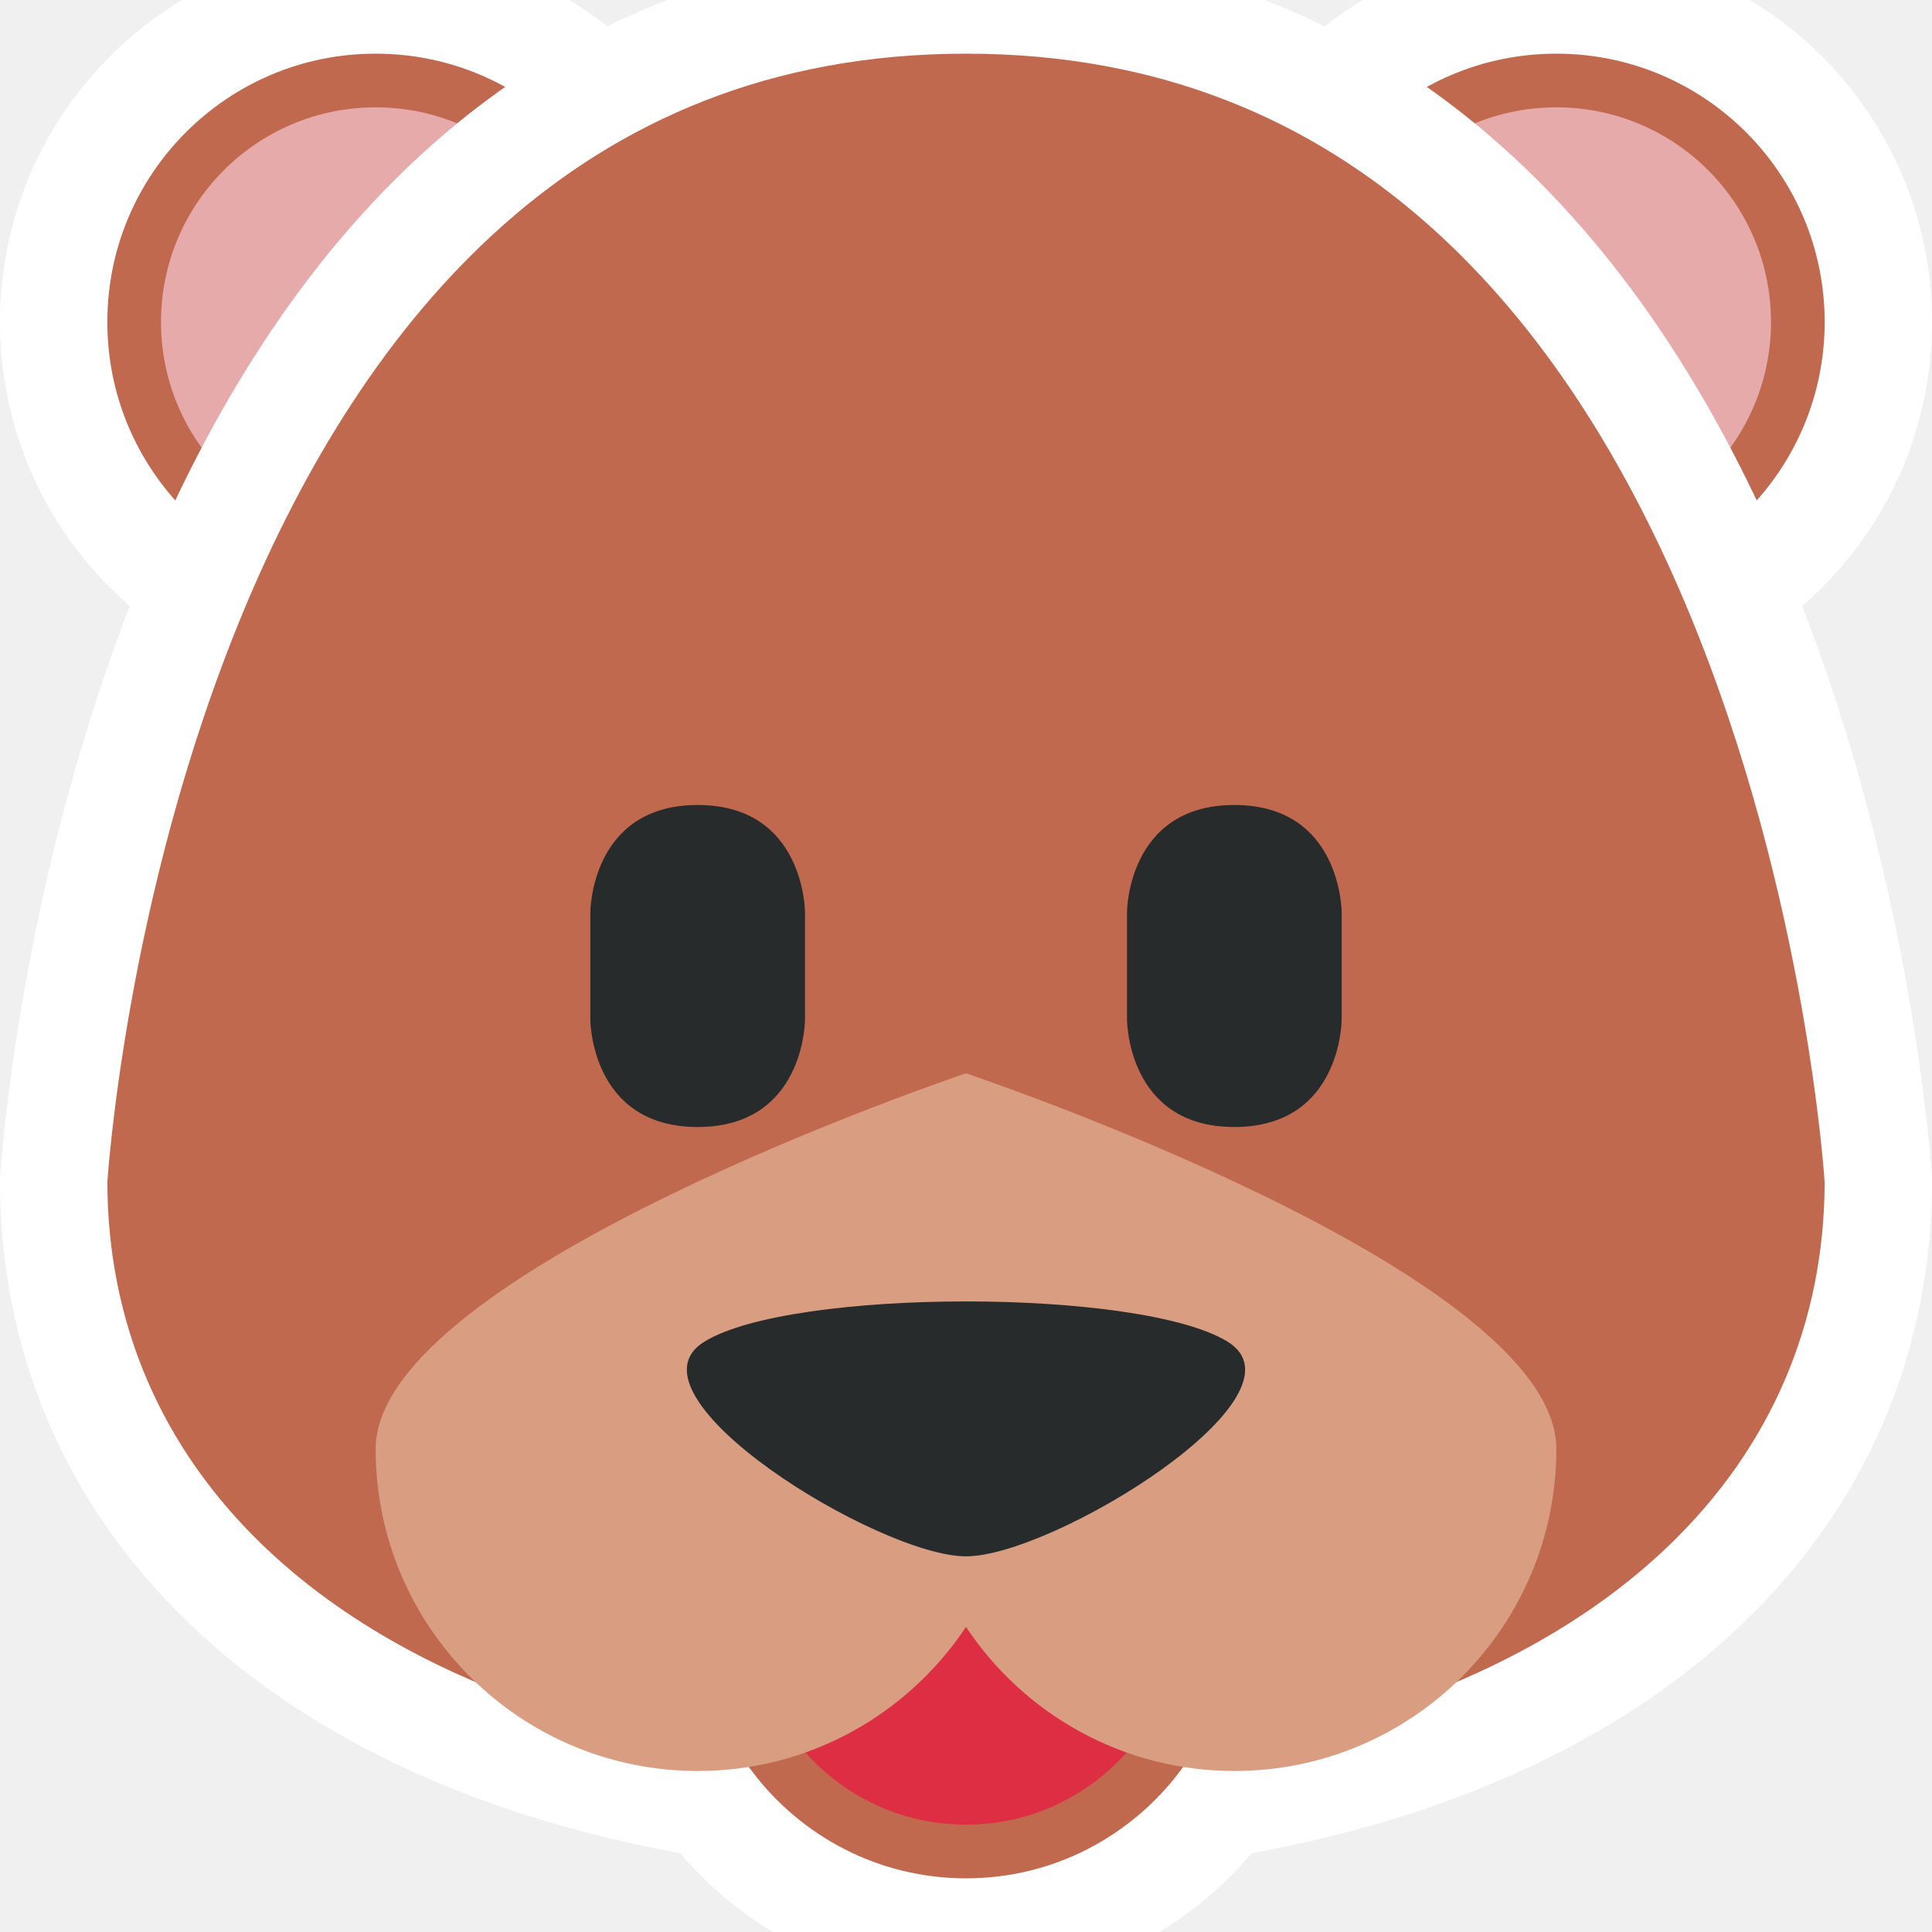
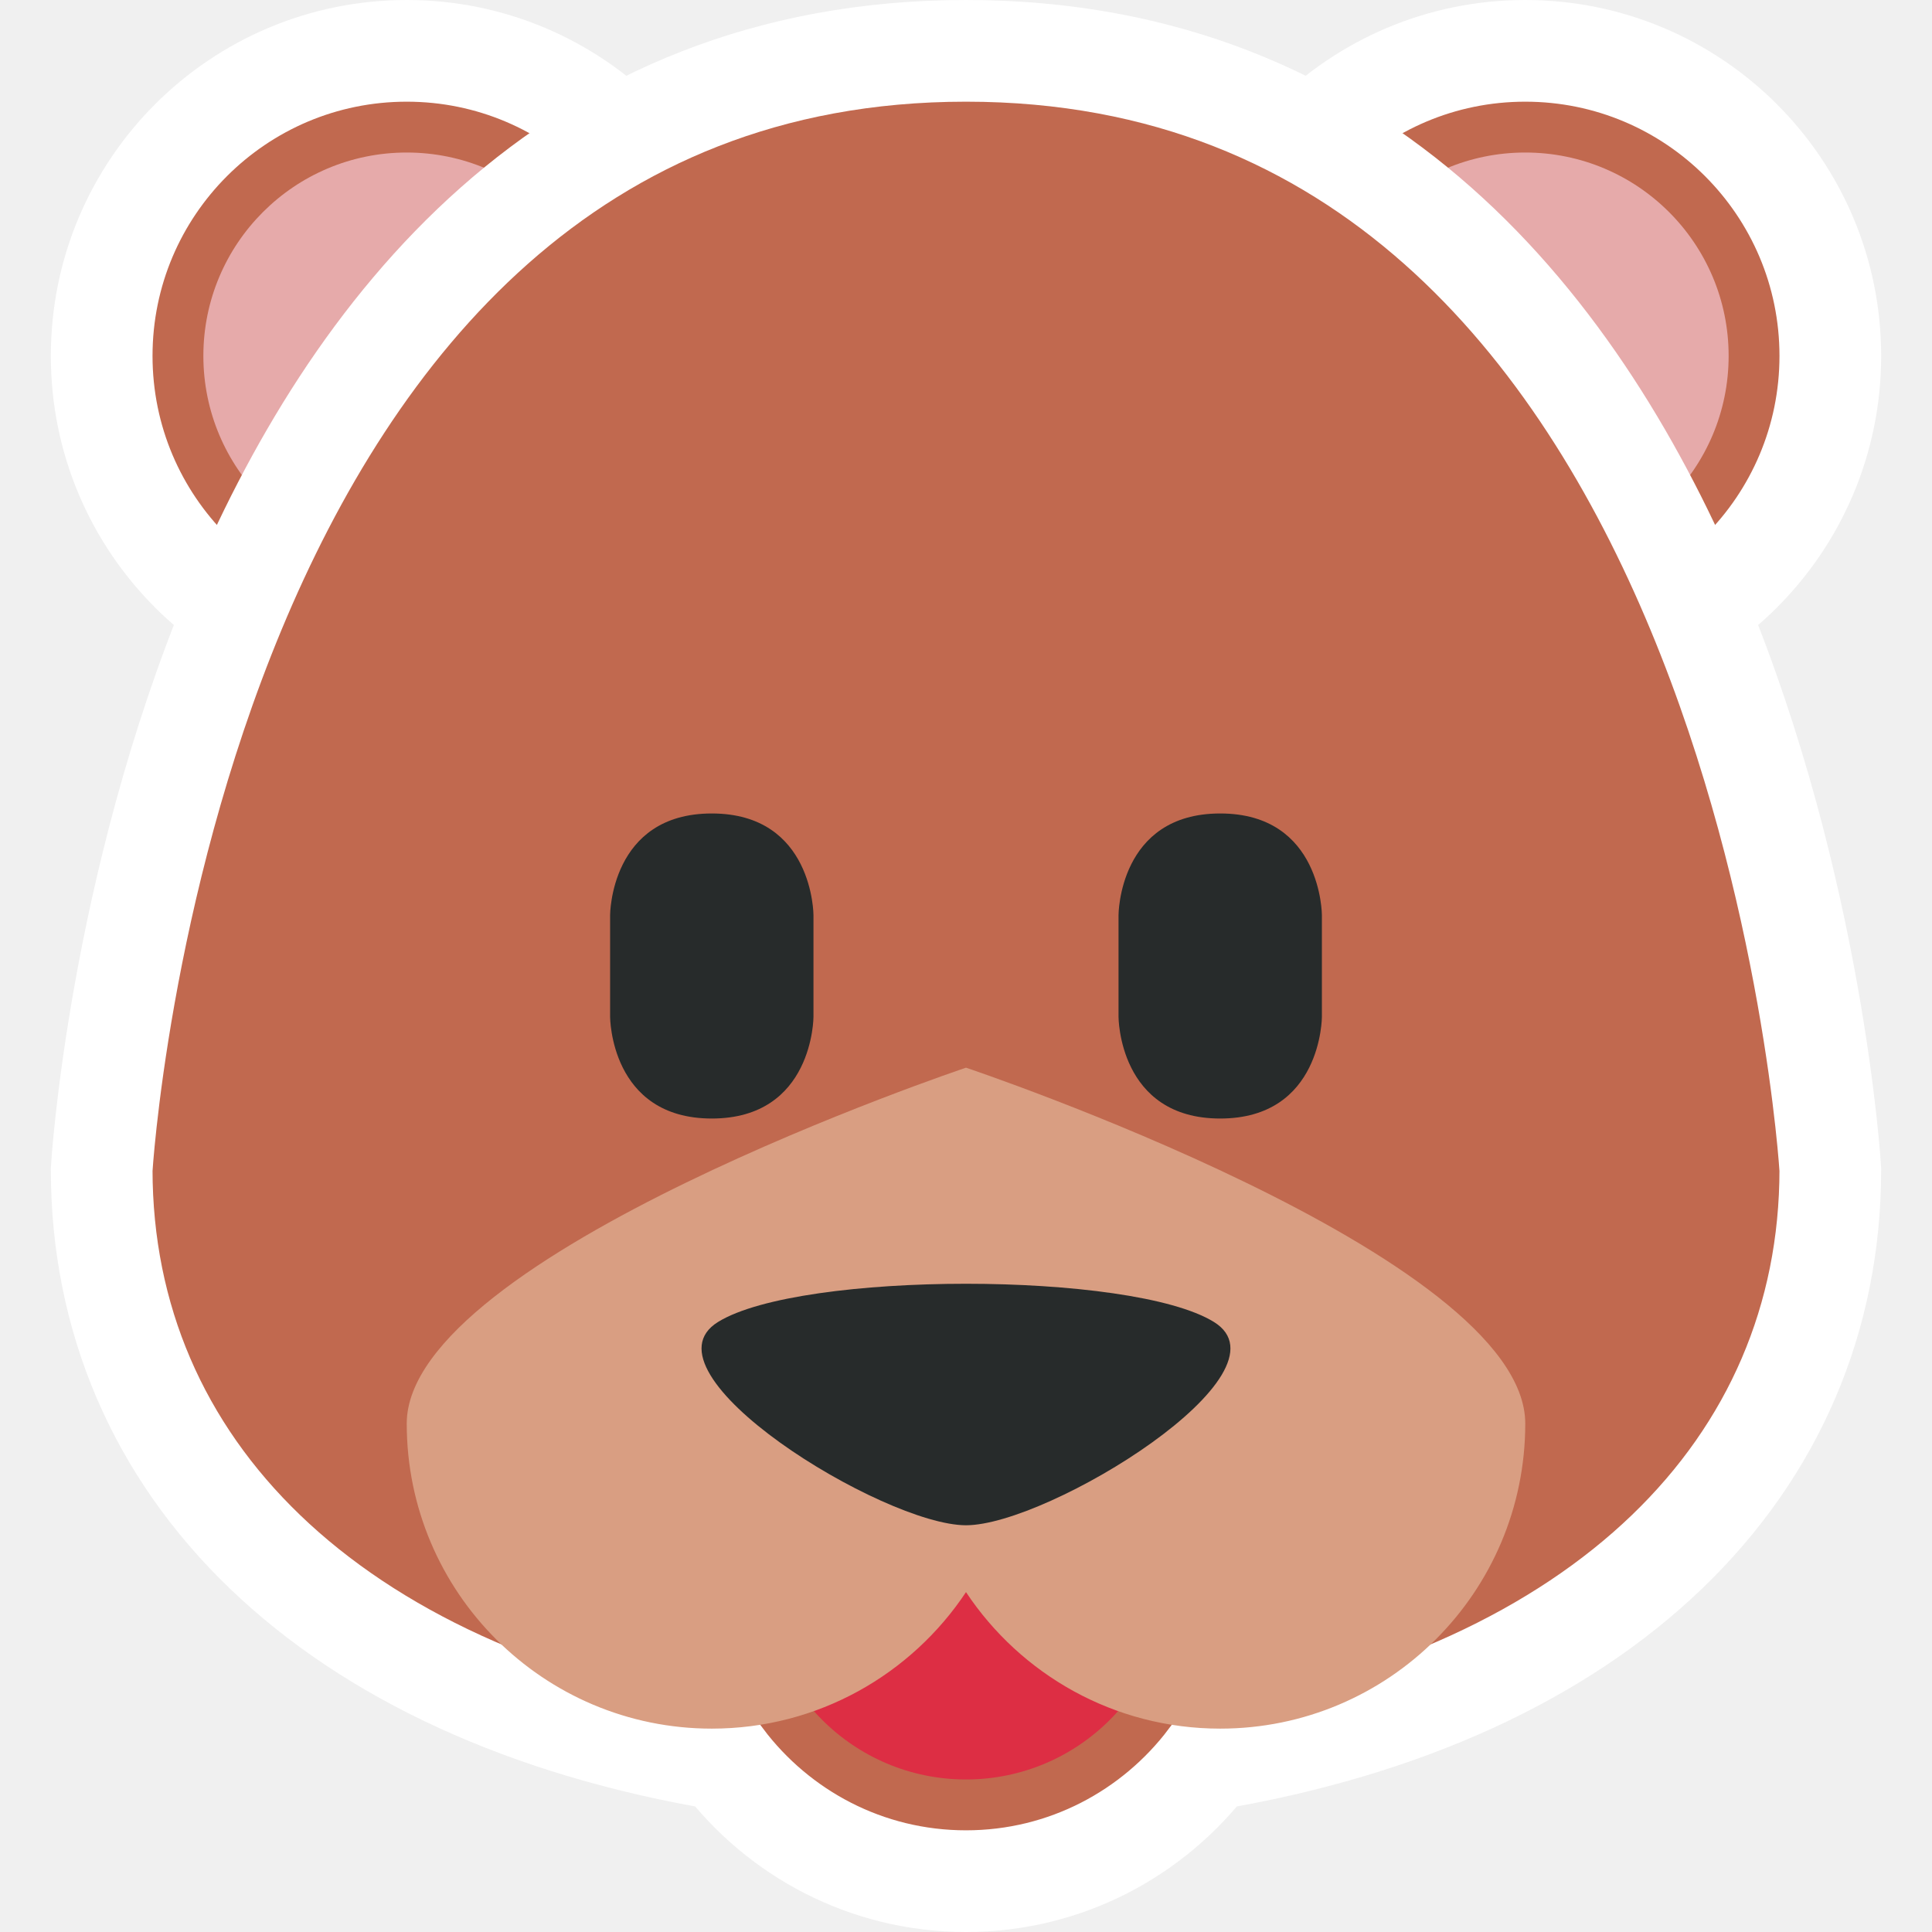
- <svg xmlns="http://www.w3.org/2000/svg" viewBox="0 0 36 36">
+ <svg xmlns="http://www.w3.org/2000/svg" viewBox="-1 -1 38 38">
  <circle fill="#C1694F" stroke="#ffffff" stroke-width="2" cx="7" cy="6" r="6" />
  <circle fill="#C1694F" stroke="#ffffff" stroke-width="2" cx="29" cy="6" r="6" />
  <circle fill="#E6AAAA" cx="7" cy="6" r="4" />
  <circle fill="#E6AAAA" cx="29" cy="6" r="4" />
  <path fill="#C1694F" stroke="#ffffff" stroke-width="2" d="M35 22S33.692 0 18 0 1 22 1 22c0 5.872 4.499 10.323 12.216 11.61C14.311 35.06 16.044 36 18 36s3.688-.94 4.784-2.39C30.501 32.323 35 27.872 35 22z" />
  <circle fill="#DD2E44" cx="18" cy="30" r="4" />
  <path fill="#D99E82" d="M18 20S7 23.687 7 27s2.687 6 6 6c2.088 0 3.925-1.067 5-2.685C19.074 31.933 20.912 33 23 33c3.313 0 6-2.687 6-6s-11-7-11-7z" />
  <path fill="#272B2B" d="M11 17s0-2 2-2 2 2 2 2v2s0 2-2 2-2-2-2-2v-2zm10 0s0-2 2-2 2 2 2 2v2s0 2-2 2-2-2-2-2v-2zm-7.875 8c-1.624 1 3.25 4 4.875 4s6.499-3 4.874-4-8.124-1-9.749 0z" />
</svg>
